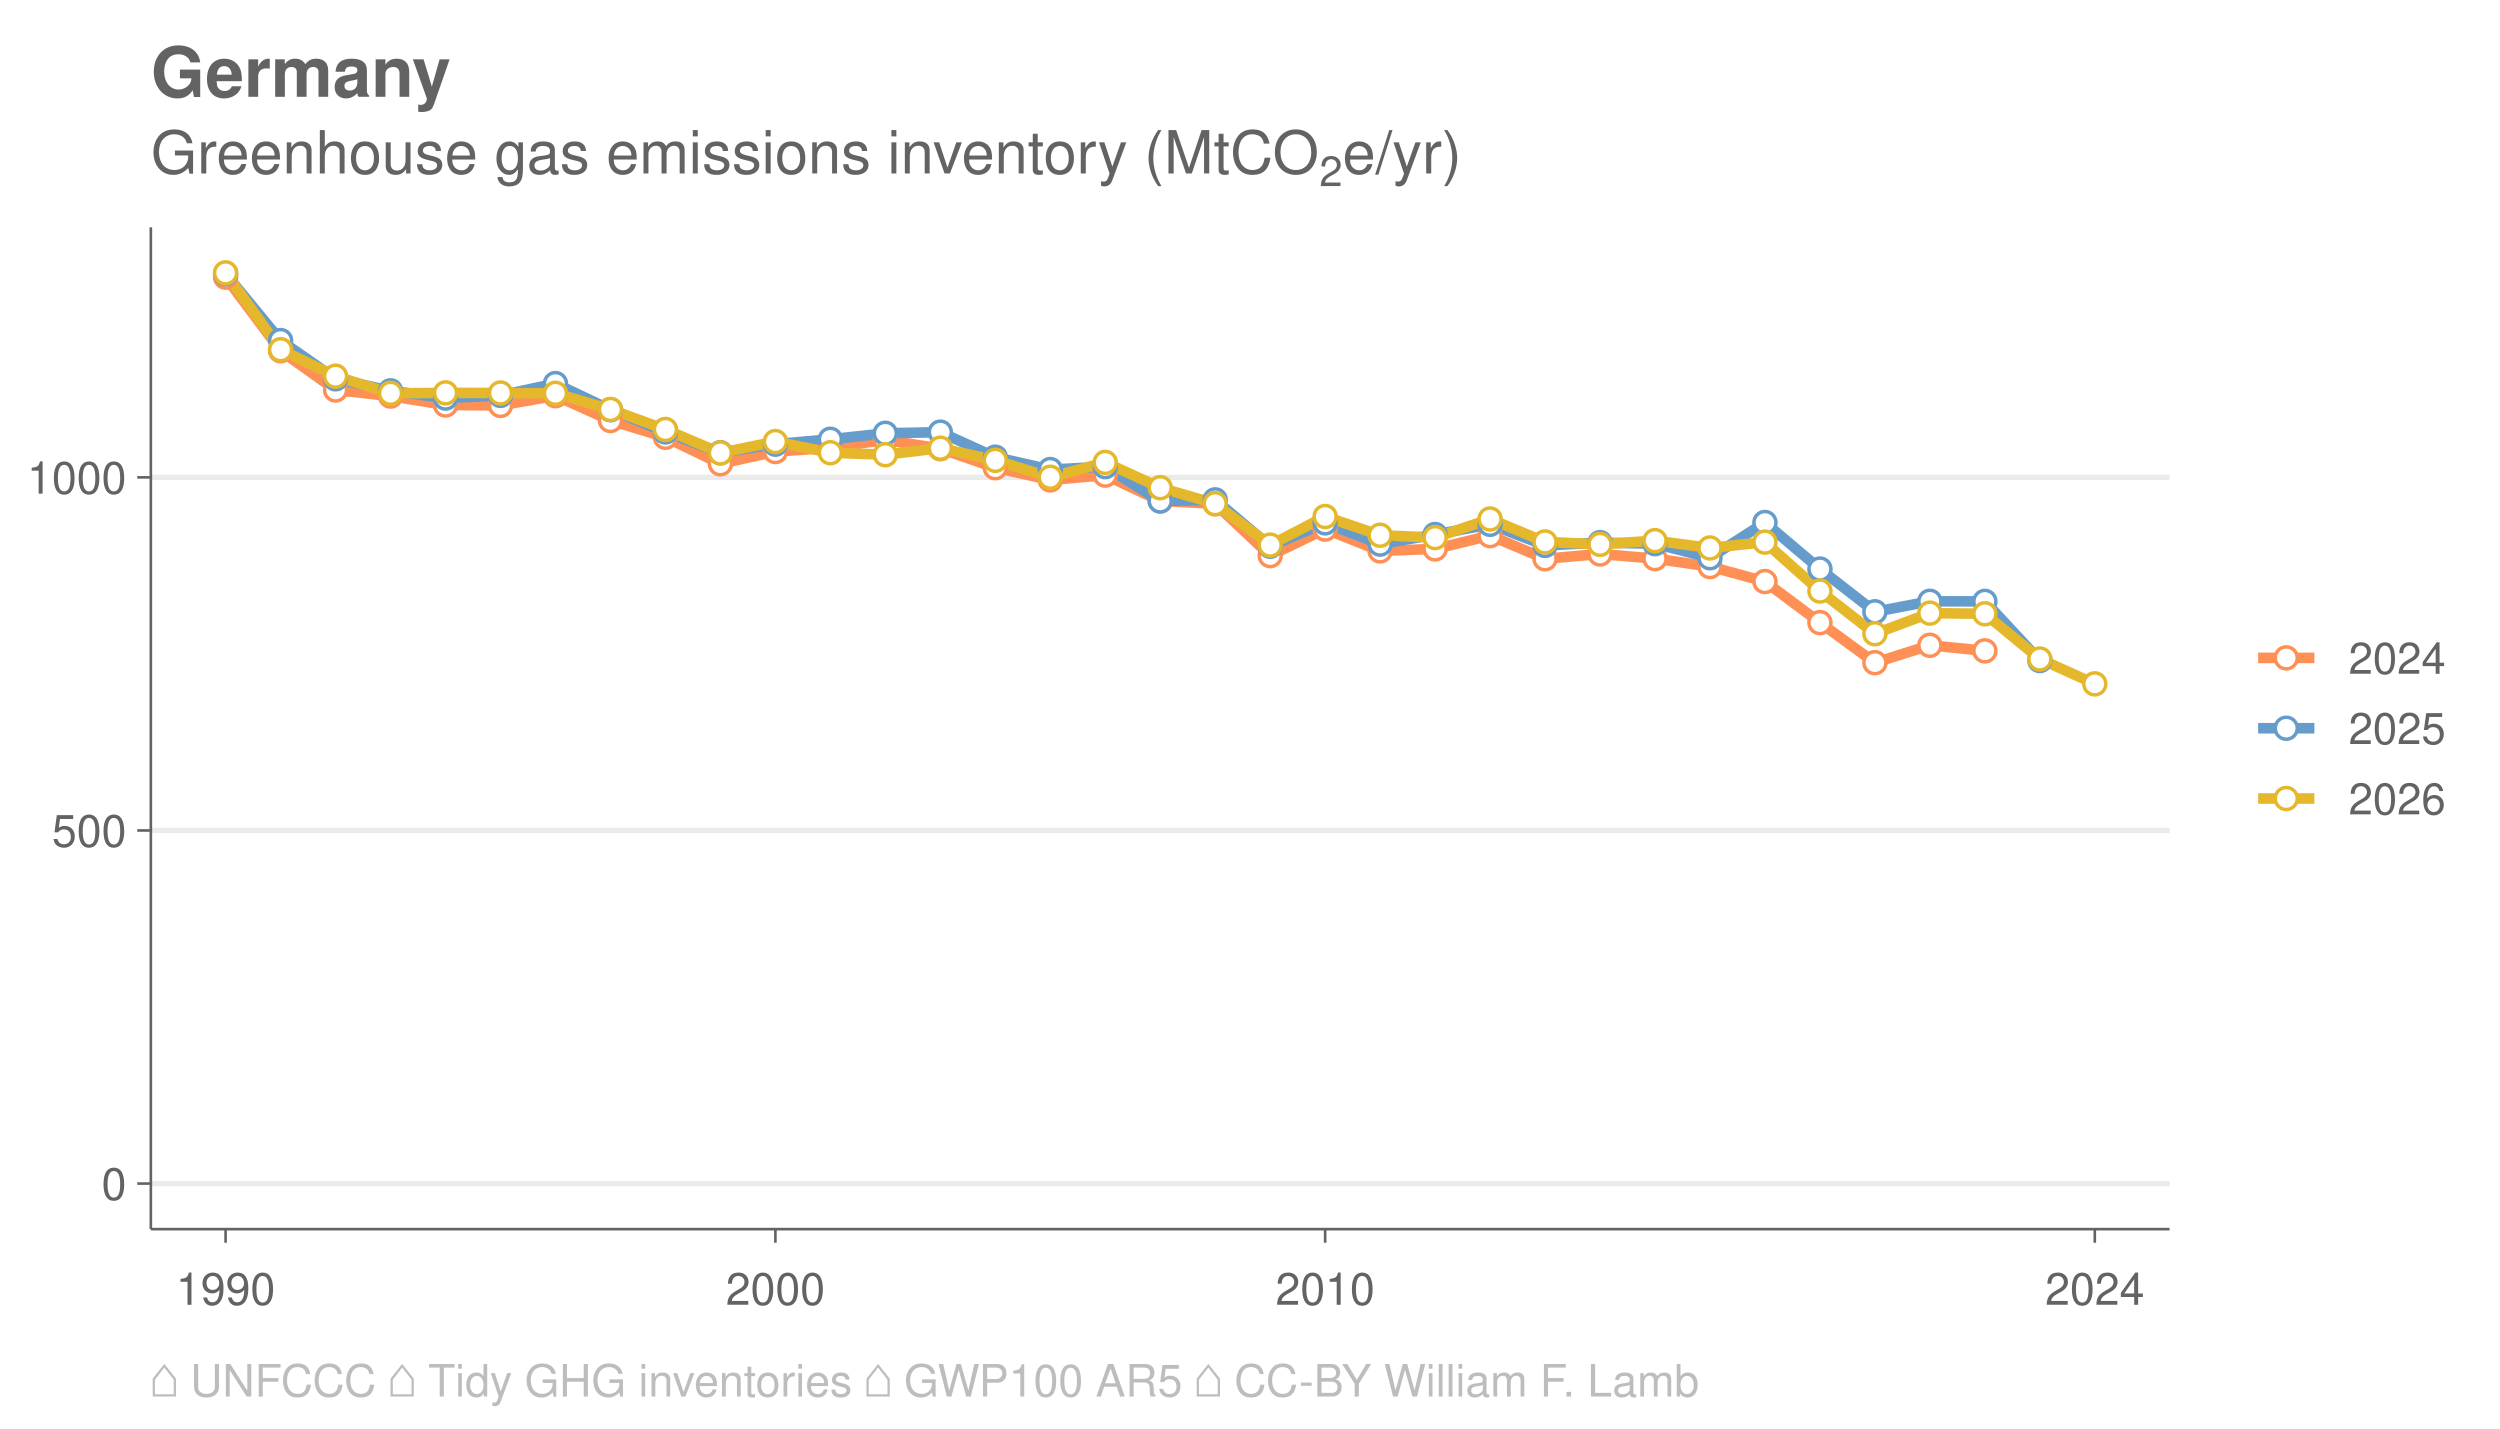
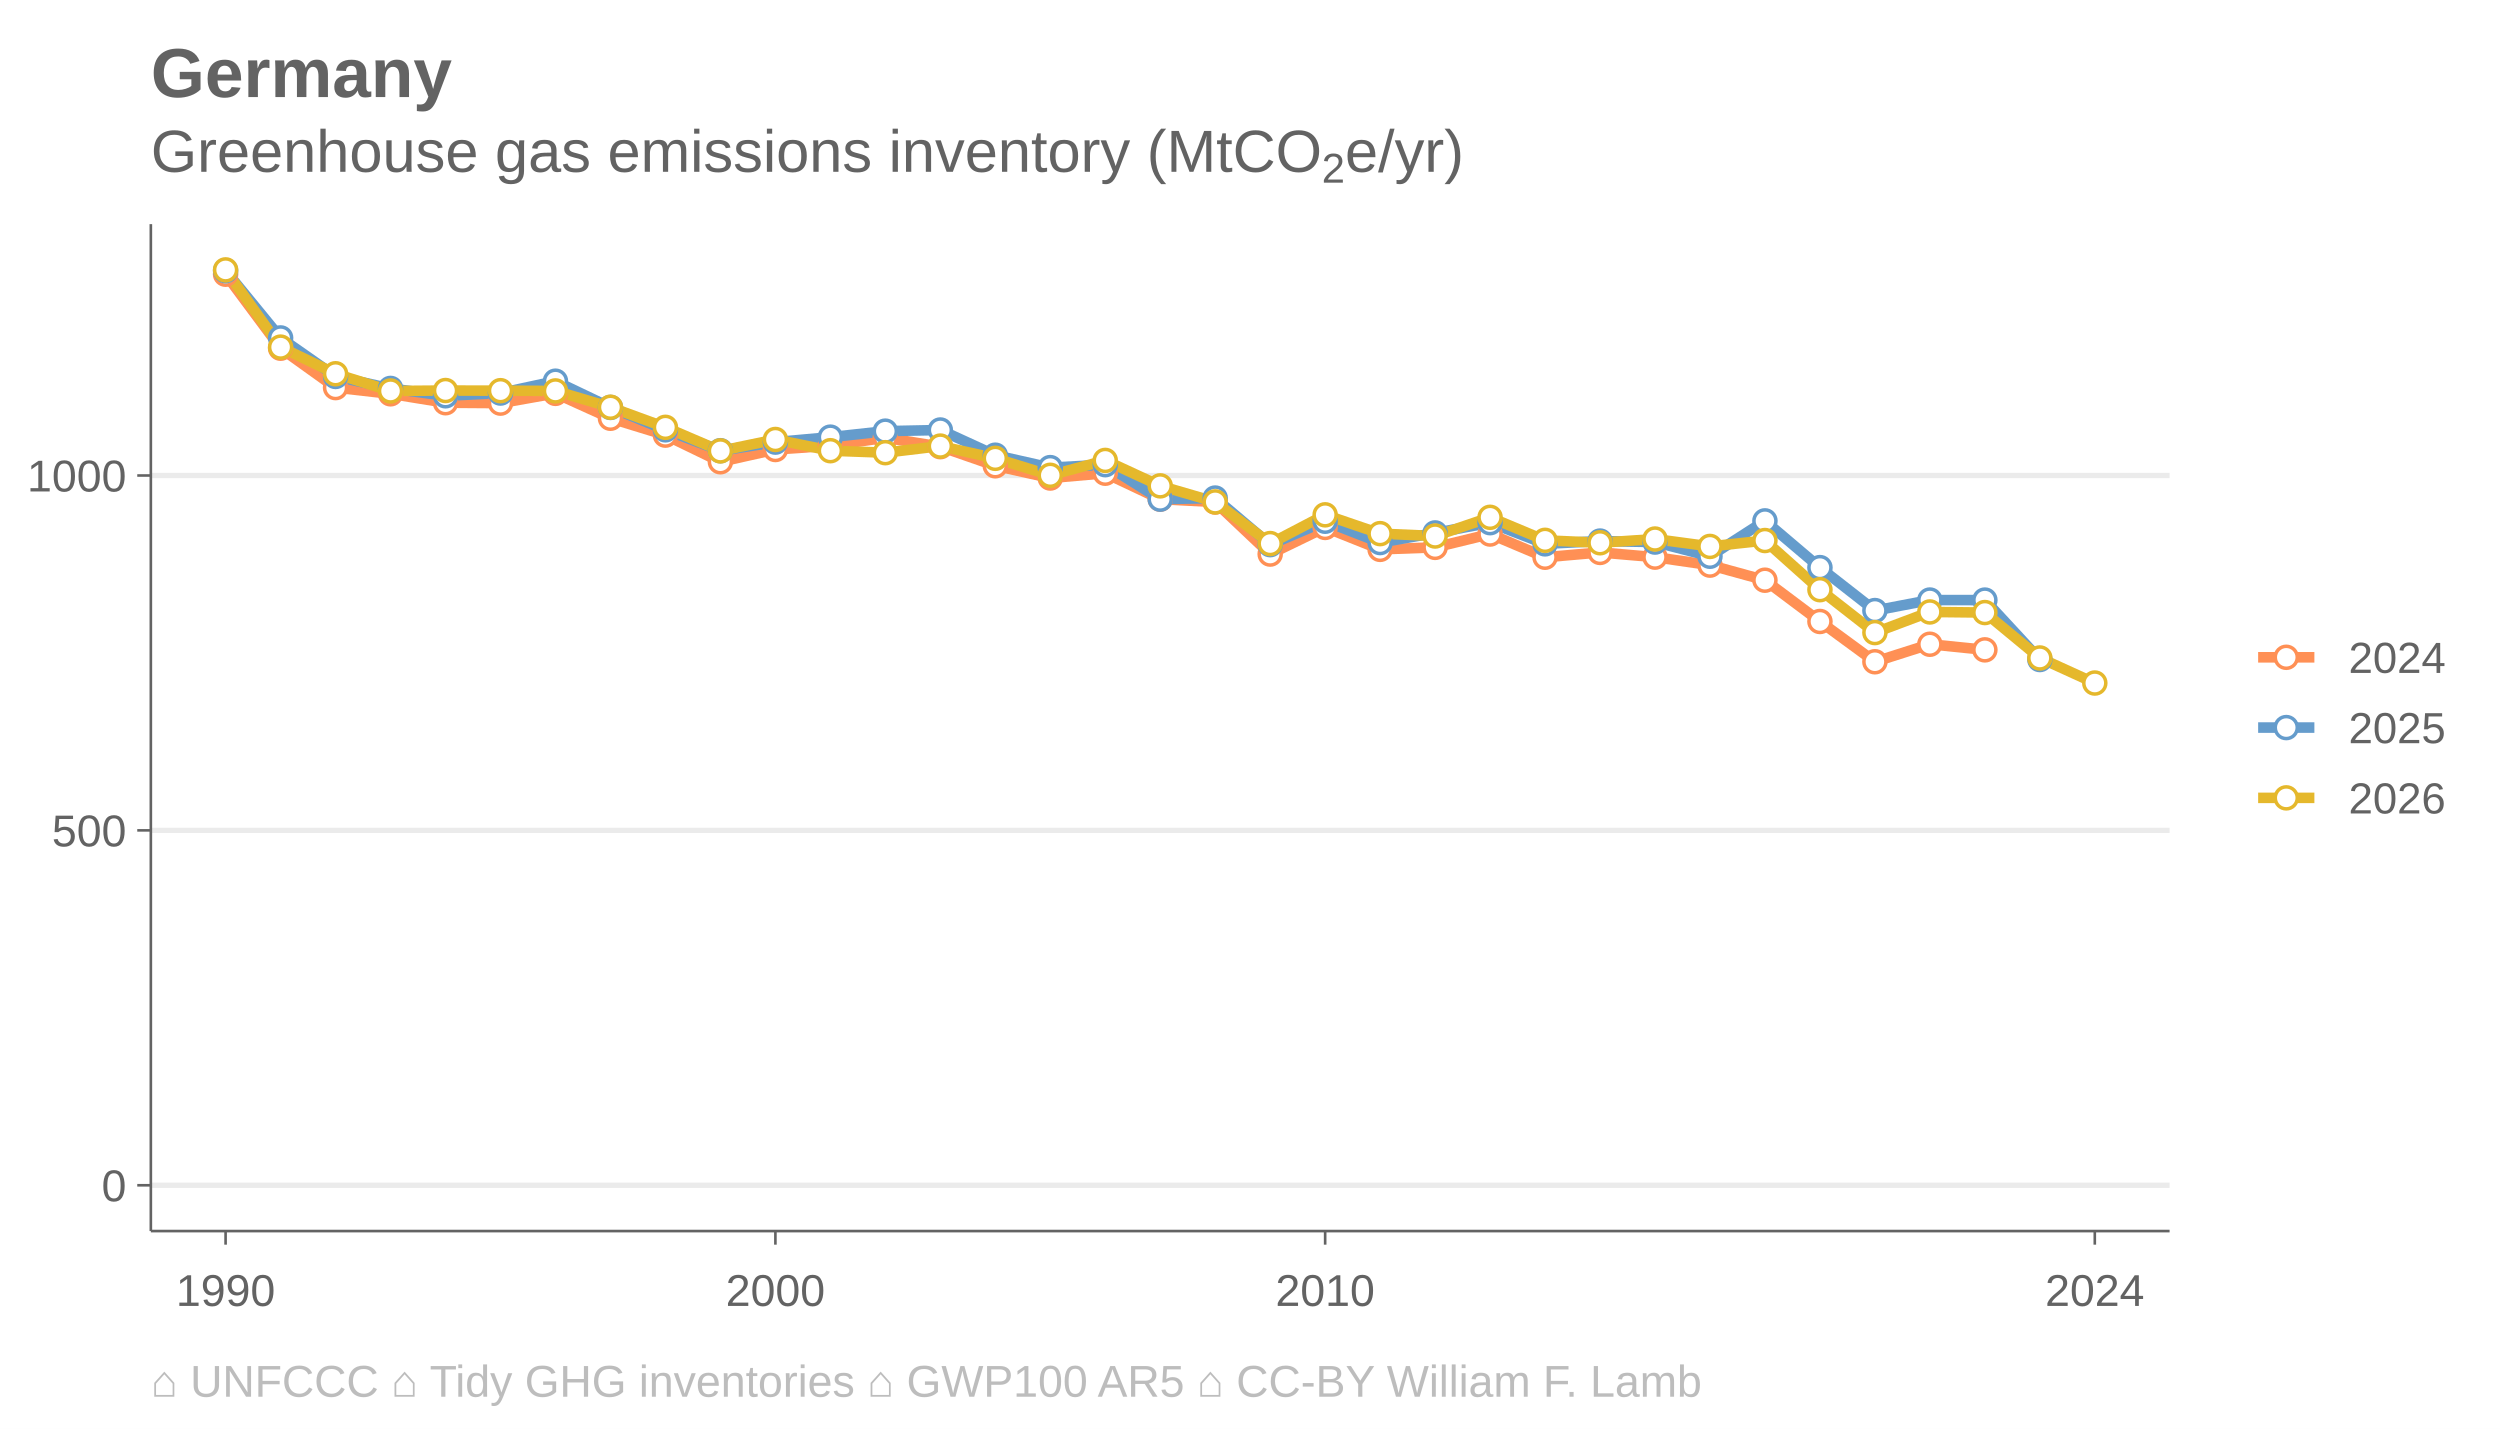
<svg xmlns="http://www.w3.org/2000/svg" width="504.00pt" height="288.00pt" viewBox="0 0 504.00 288.00">
  <g class="svglite">
    <defs>
      <style type="text/css">
    .svglite line, .svglite polyline, .svglite polygon, .svglite path, .svglite rect, .svglite circle {
      fill: none;
      stroke: #000000;
      stroke-linecap: round;
      stroke-linejoin: round;
      stroke-miterlimit: 10.00;
    }
    .svglite text {
      white-space: pre;
    }
    .svglite g.glyphgroup path {
      fill: inherit;
      stroke: none;
    }
  </style>
    </defs>
    <rect width="100%" height="100%" style="stroke: none; fill: #FFFFFF;" />
    <defs>
      <clipPath id="cpMC4wMHw1MDQuMDB8MC4wMHwyODguMDA=">
        <rect x="0.00" y="0.00" width="504.00" height="288.00" />
      </clipPath>
    </defs>
    <g clip-path="url(#cpMC4wMHw1MDQuMDB8MC4wMHwyODguMDA=)">
      <rect x="0.00" y="0.00" width="504.00" height="288.00" style="stroke-width: 1.07; stroke: #FFFFFF; fill: #FFFFFF;" />
    </g>
    <defs>
-       <clipPath id="cpMzAuNDF8NDM3LjM5fDQ1LjgzfDI0Ny43OQ==">
-         <rect x="30.41" y="45.83" width="406.98" height="201.96" />
+       <clipPath id="cpMzAuNDF8NDM3LjM5fDQ1LjE5fDI0OC4xOA==">
+         <rect x="30.41" y="45.19" width="406.98" height="202.99" />
      </clipPath>
    </defs>
-     <g clip-path="url(#cpMzAuNDF8NDM3LjM5fDQ1LjgzfDI0Ny43OQ==)">
-       <polyline points="30.41,238.61 437.39,238.61 " style="stroke-width: 1.07; stroke: #EBEBEB; stroke-linecap: butt;" />
-       <polyline points="30.41,167.42 437.39,167.42 " style="stroke-width: 1.07; stroke: #EBEBEB; stroke-linecap: butt;" />
-       <polyline points="30.41,96.24 437.39,96.24 " style="stroke-width: 1.07; stroke: #EBEBEB; stroke-linecap: butt;" />
-       <polyline points="45.48,55.87 56.57,70.71 67.65,78.62 78.73,79.85 89.82,81.65 100.90,81.73 111.98,79.77 123.07,84.77 134.15,88.15 145.23,93.49 156.32,91.03 167.40,90.27 178.48,88.67 189.57,90.46 200.65,94.29 211.73,96.75 222.82,95.78 233.90,100.99 244.98,101.56 256.07,112.01 267.15,106.66 278.23,111.06 289.32,110.66 300.40,107.98 311.48,112.65 322.57,111.68 333.65,112.62 344.73,114.22 355.81,117.24 366.90,125.52 377.98,133.60 389.06,130.09 400.15,131.21 " style="stroke-width: 2.13; stroke: #FF9055; stroke-linecap: butt;" />
-       <polyline points="45.48,55.18 56.57,68.66 67.65,76.37 78.73,78.79 89.82,80.25 100.90,79.71 111.98,77.33 123.07,82.60 134.15,87.08 145.23,91.27 156.32,89.54 167.40,88.56 178.48,87.35 189.57,87.12 200.65,92.17 211.73,94.66 222.82,94.08 233.90,100.99 244.98,100.77 256.07,110.12 267.15,105.41 278.23,109.69 289.32,107.76 300.40,105.70 311.48,109.95 322.57,109.40 333.65,109.60 344.73,112.44 355.81,105.34 366.90,114.72 377.98,123.34 389.06,121.22 400.15,121.24 411.23,133.16 " style="stroke-width: 2.13; stroke: #659CCC; stroke-linecap: butt;" />
-       <polyline points="45.48,55.01 56.57,70.50 67.65,75.84 78.73,79.29 89.82,79.20 100.90,79.23 111.98,79.29 123.07,82.55 134.15,86.58 145.23,91.31 156.32,89.02 167.40,91.27 178.48,91.67 189.57,90.35 200.65,92.80 211.73,96.21 222.82,93.22 233.90,98.32 244.98,101.54 256.07,109.89 267.15,104.13 278.23,107.90 289.32,108.38 300.40,104.63 311.48,109.25 322.57,109.74 333.65,108.99 344.73,110.47 355.81,109.29 366.90,119.15 377.98,127.76 389.06,123.61 400.15,123.74 411.23,132.85 422.31,137.87 " style="stroke-width: 2.13; stroke: #E5B82C; stroke-linecap: butt;" />
-       <circle cx="45.48" cy="55.87" r="2.22" style="stroke-width: 0.71; stroke: #FF9055; fill: #FFFFFF;" />
-       <circle cx="45.48" cy="55.18" r="2.22" style="stroke-width: 0.71; stroke: #659CCC; fill: #FFFFFF;" />
-       <circle cx="45.48" cy="55.01" r="2.22" style="stroke-width: 0.71; stroke: #E5B82C; fill: #FFFFFF;" />
-       <circle cx="56.57" cy="70.71" r="2.22" style="stroke-width: 0.71; stroke: #FF9055; fill: #FFFFFF;" />
-       <circle cx="56.57" cy="68.66" r="2.22" style="stroke-width: 0.71; stroke: #659CCC; fill: #FFFFFF;" />
-       <circle cx="56.57" cy="70.50" r="2.22" style="stroke-width: 0.71; stroke: #E5B82C; fill: #FFFFFF;" />
-       <circle cx="67.65" cy="78.62" r="2.22" style="stroke-width: 0.71; stroke: #FF9055; fill: #FFFFFF;" />
-       <circle cx="67.65" cy="76.37" r="2.22" style="stroke-width: 0.71; stroke: #659CCC; fill: #FFFFFF;" />
-       <circle cx="67.65" cy="75.84" r="2.22" style="stroke-width: 0.71; stroke: #E5B82C; fill: #FFFFFF;" />
-       <circle cx="78.73" cy="79.85" r="2.22" style="stroke-width: 0.71; stroke: #FF9055; fill: #FFFFFF;" />
-       <circle cx="78.73" cy="78.79" r="2.22" style="stroke-width: 0.71; stroke: #659CCC; fill: #FFFFFF;" />
-       <circle cx="78.73" cy="79.29" r="2.22" style="stroke-width: 0.71; stroke: #E5B82C; fill: #FFFFFF;" />
-       <circle cx="89.82" cy="81.65" r="2.22" style="stroke-width: 0.71; stroke: #FF9055; fill: #FFFFFF;" />
-       <circle cx="89.82" cy="80.25" r="2.22" style="stroke-width: 0.71; stroke: #659CCC; fill: #FFFFFF;" />
-       <circle cx="89.82" cy="79.20" r="2.22" style="stroke-width: 0.71; stroke: #E5B82C; fill: #FFFFFF;" />
-       <circle cx="100.90" cy="81.73" r="2.22" style="stroke-width: 0.71; stroke: #FF9055; fill: #FFFFFF;" />
-       <circle cx="100.90" cy="79.71" r="2.22" style="stroke-width: 0.71; stroke: #659CCC; fill: #FFFFFF;" />
-       <circle cx="100.90" cy="79.23" r="2.22" style="stroke-width: 0.71; stroke: #E5B82C; fill: #FFFFFF;" />
-       <circle cx="111.98" cy="79.77" r="2.22" style="stroke-width: 0.71; stroke: #FF9055; fill: #FFFFFF;" />
-       <circle cx="111.98" cy="77.33" r="2.22" style="stroke-width: 0.71; stroke: #659CCC; fill: #FFFFFF;" />
-       <circle cx="111.98" cy="79.29" r="2.22" style="stroke-width: 0.71; stroke: #E5B82C; fill: #FFFFFF;" />
-       <circle cx="123.07" cy="84.77" r="2.22" style="stroke-width: 0.71; stroke: #FF9055; fill: #FFFFFF;" />
-       <circle cx="123.07" cy="82.60" r="2.22" style="stroke-width: 0.71; stroke: #659CCC; fill: #FFFFFF;" />
-       <circle cx="123.07" cy="82.55" r="2.22" style="stroke-width: 0.71; stroke: #E5B82C; fill: #FFFFFF;" />
-       <circle cx="134.15" cy="88.15" r="2.22" style="stroke-width: 0.71; stroke: #FF9055; fill: #FFFFFF;" />
-       <circle cx="134.15" cy="87.08" r="2.22" style="stroke-width: 0.71; stroke: #659CCC; fill: #FFFFFF;" />
-       <circle cx="134.15" cy="86.58" r="2.22" style="stroke-width: 0.71; stroke: #E5B82C; fill: #FFFFFF;" />
-       <circle cx="145.23" cy="93.49" r="2.22" style="stroke-width: 0.71; stroke: #FF9055; fill: #FFFFFF;" />
-       <circle cx="145.23" cy="91.27" r="2.22" style="stroke-width: 0.71; stroke: #659CCC; fill: #FFFFFF;" />
-       <circle cx="145.23" cy="91.31" r="2.22" style="stroke-width: 0.71; stroke: #E5B82C; fill: #FFFFFF;" />
-       <circle cx="156.32" cy="91.03" r="2.22" style="stroke-width: 0.71; stroke: #FF9055; fill: #FFFFFF;" />
-       <circle cx="156.32" cy="89.54" r="2.22" style="stroke-width: 0.71; stroke: #659CCC; fill: #FFFFFF;" />
-       <circle cx="156.32" cy="89.02" r="2.22" style="stroke-width: 0.71; stroke: #E5B82C; fill: #FFFFFF;" />
-       <circle cx="167.40" cy="90.27" r="2.22" style="stroke-width: 0.71; stroke: #FF9055; fill: #FFFFFF;" />
-       <circle cx="167.40" cy="88.56" r="2.22" style="stroke-width: 0.71; stroke: #659CCC; fill: #FFFFFF;" />
-       <circle cx="167.40" cy="91.27" r="2.22" style="stroke-width: 0.71; stroke: #E5B82C; fill: #FFFFFF;" />
-       <circle cx="178.48" cy="88.67" r="2.22" style="stroke-width: 0.71; stroke: #FF9055; fill: #FFFFFF;" />
-       <circle cx="178.48" cy="87.35" r="2.22" style="stroke-width: 0.71; stroke: #659CCC; fill: #FFFFFF;" />
-       <circle cx="178.48" cy="91.67" r="2.22" style="stroke-width: 0.71; stroke: #E5B82C; fill: #FFFFFF;" />
-       <circle cx="189.57" cy="90.46" r="2.22" style="stroke-width: 0.71; stroke: #FF9055; fill: #FFFFFF;" />
-       <circle cx="189.57" cy="87.12" r="2.22" style="stroke-width: 0.71; stroke: #659CCC; fill: #FFFFFF;" />
-       <circle cx="189.57" cy="90.35" r="2.22" style="stroke-width: 0.71; stroke: #E5B82C; fill: #FFFFFF;" />
-       <circle cx="200.65" cy="94.29" r="2.22" style="stroke-width: 0.71; stroke: #FF9055; fill: #FFFFFF;" />
-       <circle cx="200.65" cy="92.17" r="2.22" style="stroke-width: 0.71; stroke: #659CCC; fill: #FFFFFF;" />
-       <circle cx="200.65" cy="92.80" r="2.22" style="stroke-width: 0.71; stroke: #E5B82C; fill: #FFFFFF;" />
-       <circle cx="211.73" cy="96.75" r="2.22" style="stroke-width: 0.71; stroke: #FF9055; fill: #FFFFFF;" />
-       <circle cx="211.73" cy="94.66" r="2.22" style="stroke-width: 0.71; stroke: #659CCC; fill: #FFFFFF;" />
-       <circle cx="211.73" cy="96.21" r="2.22" style="stroke-width: 0.71; stroke: #E5B82C; fill: #FFFFFF;" />
-       <circle cx="222.82" cy="95.78" r="2.22" style="stroke-width: 0.71; stroke: #FF9055; fill: #FFFFFF;" />
-       <circle cx="222.82" cy="94.08" r="2.22" style="stroke-width: 0.71; stroke: #659CCC; fill: #FFFFFF;" />
-       <circle cx="222.82" cy="93.22" r="2.22" style="stroke-width: 0.71; stroke: #E5B82C; fill: #FFFFFF;" />
-       <circle cx="233.90" cy="100.99" r="2.22" style="stroke-width: 0.71; stroke: #FF9055; fill: #FFFFFF;" />
-       <circle cx="233.90" cy="100.99" r="2.22" style="stroke-width: 0.71; stroke: #659CCC; fill: #FFFFFF;" />
-       <circle cx="233.90" cy="98.32" r="2.22" style="stroke-width: 0.71; stroke: #E5B82C; fill: #FFFFFF;" />
-       <circle cx="244.98" cy="101.56" r="2.22" style="stroke-width: 0.71; stroke: #FF9055; fill: #FFFFFF;" />
-       <circle cx="244.98" cy="100.77" r="2.22" style="stroke-width: 0.71; stroke: #659CCC; fill: #FFFFFF;" />
-       <circle cx="244.98" cy="101.54" r="2.22" style="stroke-width: 0.71; stroke: #E5B82C; fill: #FFFFFF;" />
-       <circle cx="256.07" cy="112.01" r="2.22" style="stroke-width: 0.71; stroke: #FF9055; fill: #FFFFFF;" />
-       <circle cx="256.07" cy="110.12" r="2.22" style="stroke-width: 0.71; stroke: #659CCC; fill: #FFFFFF;" />
-       <circle cx="256.07" cy="109.89" r="2.22" style="stroke-width: 0.71; stroke: #E5B82C; fill: #FFFFFF;" />
-       <circle cx="267.15" cy="106.66" r="2.22" style="stroke-width: 0.71; stroke: #FF9055; fill: #FFFFFF;" />
-       <circle cx="267.15" cy="105.41" r="2.22" style="stroke-width: 0.71; stroke: #659CCC; fill: #FFFFFF;" />
-       <circle cx="267.15" cy="104.13" r="2.22" style="stroke-width: 0.71; stroke: #E5B82C; fill: #FFFFFF;" />
-       <circle cx="278.23" cy="111.06" r="2.22" style="stroke-width: 0.71; stroke: #FF9055; fill: #FFFFFF;" />
-       <circle cx="278.23" cy="109.69" r="2.22" style="stroke-width: 0.71; stroke: #659CCC; fill: #FFFFFF;" />
-       <circle cx="278.23" cy="107.90" r="2.22" style="stroke-width: 0.71; stroke: #E5B82C; fill: #FFFFFF;" />
-       <circle cx="289.32" cy="110.66" r="2.22" style="stroke-width: 0.71; stroke: #FF9055; fill: #FFFFFF;" />
-       <circle cx="289.32" cy="107.76" r="2.22" style="stroke-width: 0.71; stroke: #659CCC; fill: #FFFFFF;" />
-       <circle cx="289.32" cy="108.38" r="2.22" style="stroke-width: 0.71; stroke: #E5B82C; fill: #FFFFFF;" />
-       <circle cx="300.40" cy="107.98" r="2.22" style="stroke-width: 0.71; stroke: #FF9055; fill: #FFFFFF;" />
-       <circle cx="300.40" cy="105.70" r="2.22" style="stroke-width: 0.71; stroke: #659CCC; fill: #FFFFFF;" />
-       <circle cx="300.40" cy="104.63" r="2.22" style="stroke-width: 0.71; stroke: #E5B82C; fill: #FFFFFF;" />
-       <circle cx="311.48" cy="112.65" r="2.22" style="stroke-width: 0.71; stroke: #FF9055; fill: #FFFFFF;" />
-       <circle cx="311.48" cy="109.95" r="2.22" style="stroke-width: 0.71; stroke: #659CCC; fill: #FFFFFF;" />
-       <circle cx="311.48" cy="109.25" r="2.22" style="stroke-width: 0.71; stroke: #E5B82C; fill: #FFFFFF;" />
-       <circle cx="322.57" cy="111.68" r="2.22" style="stroke-width: 0.71; stroke: #FF9055; fill: #FFFFFF;" />
-       <circle cx="322.57" cy="109.40" r="2.22" style="stroke-width: 0.71; stroke: #659CCC; fill: #FFFFFF;" />
-       <circle cx="322.57" cy="109.74" r="2.22" style="stroke-width: 0.71; stroke: #E5B82C; fill: #FFFFFF;" />
-       <circle cx="333.65" cy="112.62" r="2.22" style="stroke-width: 0.71; stroke: #FF9055; fill: #FFFFFF;" />
-       <circle cx="333.65" cy="109.60" r="2.22" style="stroke-width: 0.71; stroke: #659CCC; fill: #FFFFFF;" />
-       <circle cx="333.65" cy="108.99" r="2.22" style="stroke-width: 0.71; stroke: #E5B82C; fill: #FFFFFF;" />
-       <circle cx="344.73" cy="114.22" r="2.22" style="stroke-width: 0.71; stroke: #FF9055; fill: #FFFFFF;" />
-       <circle cx="344.73" cy="112.44" r="2.22" style="stroke-width: 0.71; stroke: #659CCC; fill: #FFFFFF;" />
-       <circle cx="344.73" cy="110.47" r="2.22" style="stroke-width: 0.71; stroke: #E5B82C; fill: #FFFFFF;" />
-       <circle cx="355.81" cy="117.24" r="2.22" style="stroke-width: 0.71; stroke: #FF9055; fill: #FFFFFF;" />
-       <circle cx="355.81" cy="105.34" r="2.22" style="stroke-width: 0.71; stroke: #659CCC; fill: #FFFFFF;" />
-       <circle cx="355.81" cy="109.29" r="2.22" style="stroke-width: 0.71; stroke: #E5B82C; fill: #FFFFFF;" />
-       <circle cx="366.90" cy="125.52" r="2.22" style="stroke-width: 0.71; stroke: #FF9055; fill: #FFFFFF;" />
-       <circle cx="366.90" cy="114.72" r="2.22" style="stroke-width: 0.71; stroke: #659CCC; fill: #FFFFFF;" />
-       <circle cx="366.90" cy="119.15" r="2.22" style="stroke-width: 0.71; stroke: #E5B82C; fill: #FFFFFF;" />
-       <circle cx="377.98" cy="133.60" r="2.22" style="stroke-width: 0.71; stroke: #FF9055; fill: #FFFFFF;" />
-       <circle cx="377.98" cy="123.34" r="2.22" style="stroke-width: 0.71; stroke: #659CCC; fill: #FFFFFF;" />
-       <circle cx="377.98" cy="127.76" r="2.22" style="stroke-width: 0.71; stroke: #E5B82C; fill: #FFFFFF;" />
-       <circle cx="389.06" cy="130.09" r="2.22" style="stroke-width: 0.71; stroke: #FF9055; fill: #FFFFFF;" />
-       <circle cx="389.06" cy="121.22" r="2.22" style="stroke-width: 0.71; stroke: #659CCC; fill: #FFFFFF;" />
-       <circle cx="389.06" cy="123.61" r="2.22" style="stroke-width: 0.71; stroke: #E5B82C; fill: #FFFFFF;" />
-       <circle cx="400.15" cy="131.21" r="2.22" style="stroke-width: 0.71; stroke: #FF9055; fill: #FFFFFF;" />
-       <circle cx="400.15" cy="121.24" r="2.22" style="stroke-width: 0.71; stroke: #659CCC; fill: #FFFFFF;" />
-       <circle cx="400.15" cy="123.74" r="2.22" style="stroke-width: 0.71; stroke: #E5B82C; fill: #FFFFFF;" />
-       <circle cx="411.23" cy="133.16" r="2.22" style="stroke-width: 0.71; stroke: #659CCC; fill: #FFFFFF;" />
-       <circle cx="411.23" cy="132.85" r="2.22" style="stroke-width: 0.71; stroke: #E5B82C; fill: #FFFFFF;" />
-       <circle cx="422.31" cy="137.87" r="2.22" style="stroke-width: 0.71; stroke: #E5B82C; fill: #FFFFFF;" />
+     <g clip-path="url(#cpMzAuNDF8NDM3LjM5fDQ1LjE5fDI0OC4xOA==)">
+       <polyline points="30.41,238.95 437.39,238.95 " style="stroke-width: 1.07; stroke: #EBEBEB; stroke-linecap: butt;" />
+       <polyline points="30.41,167.40 437.39,167.40 " style="stroke-width: 1.07; stroke: #EBEBEB; stroke-linecap: butt;" />
+       <polyline points="30.41,95.86 437.39,95.86 " style="stroke-width: 1.07; stroke: #EBEBEB; stroke-linecap: butt;" />
+       <polyline points="45.48,55.28 56.57,70.20 67.65,78.14 78.73,79.39 89.82,81.19 100.90,81.27 111.98,79.30 123.07,84.32 134.15,87.72 145.23,93.09 156.32,90.62 167.40,89.85 178.48,88.25 189.57,90.05 200.65,93.90 211.73,96.37 222.82,95.40 233.90,100.63 244.98,101.21 256.07,111.70 267.15,106.33 278.23,110.75 289.32,110.35 300.40,107.66 311.48,112.34 322.57,111.37 333.65,112.32 344.73,113.93 355.81,116.97 366.90,125.29 377.98,133.41 389.06,129.88 400.15,131.01 " style="stroke-width: 2.13; stroke: #FF9055; stroke-linecap: butt;" />
+       <polyline points="45.48,54.58 56.57,68.13 67.65,75.89 78.73,78.31 89.82,79.79 100.90,79.24 111.98,76.85 123.07,82.14 134.15,86.65 145.23,90.86 156.32,89.13 167.40,88.13 178.48,86.92 189.57,86.69 200.65,91.77 211.73,94.27 222.82,93.68 233.90,100.63 244.98,100.41 256.07,109.80 267.15,105.08 278.23,109.38 289.32,107.44 300.40,105.37 311.48,109.64 322.57,109.08 333.65,109.28 344.73,112.14 355.81,105.01 366.90,114.43 377.98,123.09 389.06,120.97 400.15,120.98 411.23,132.96 " style="stroke-width: 2.13; stroke: #659CCC; stroke-linecap: butt;" />
+       <polyline points="45.48,54.41 56.57,69.98 67.65,75.35 78.73,78.82 89.82,78.73 100.90,78.76 111.98,78.81 123.07,82.10 134.15,86.15 145.23,90.90 156.32,88.60 167.40,90.86 178.48,91.26 189.57,89.93 200.65,92.40 211.73,95.82 222.82,92.82 233.90,97.95 244.98,101.18 256.07,109.58 267.15,103.79 278.23,107.58 289.32,108.06 300.40,104.29 311.48,108.93 322.57,109.42 333.65,108.67 344.73,110.16 355.81,108.97 366.90,118.88 377.98,127.53 389.06,123.37 400.15,123.49 411.23,132.65 422.31,137.70 " style="stroke-width: 2.13; stroke: #E5B82C; stroke-linecap: butt;" />
+       <circle cx="45.48" cy="55.28" r="2.22" style="stroke-width: 0.71; stroke: #FF9055; fill: #FFFFFF;" />
+       <circle cx="45.48" cy="54.58" r="2.22" style="stroke-width: 0.71; stroke: #659CCC; fill: #FFFFFF;" />
+       <circle cx="45.48" cy="54.41" r="2.22" style="stroke-width: 0.71; stroke: #E5B82C; fill: #FFFFFF;" />
+       <circle cx="56.57" cy="70.20" r="2.22" style="stroke-width: 0.71; stroke: #FF9055; fill: #FFFFFF;" />
+       <circle cx="56.57" cy="68.13" r="2.22" style="stroke-width: 0.71; stroke: #659CCC; fill: #FFFFFF;" />
+       <circle cx="56.57" cy="69.98" r="2.22" style="stroke-width: 0.71; stroke: #E5B82C; fill: #FFFFFF;" />
+       <circle cx="67.65" cy="78.14" r="2.22" style="stroke-width: 0.71; stroke: #FF9055; fill: #FFFFFF;" />
+       <circle cx="67.65" cy="75.89" r="2.22" style="stroke-width: 0.71; stroke: #659CCC; fill: #FFFFFF;" />
+       <circle cx="67.65" cy="75.35" r="2.22" style="stroke-width: 0.71; stroke: #E5B82C; fill: #FFFFFF;" />
+       <circle cx="78.73" cy="79.39" r="2.22" style="stroke-width: 0.71; stroke: #FF9055; fill: #FFFFFF;" />
+       <circle cx="78.73" cy="78.31" r="2.22" style="stroke-width: 0.71; stroke: #659CCC; fill: #FFFFFF;" />
+       <circle cx="78.73" cy="78.82" r="2.22" style="stroke-width: 0.71; stroke: #E5B82C; fill: #FFFFFF;" />
+       <circle cx="89.82" cy="81.19" r="2.22" style="stroke-width: 0.71; stroke: #FF9055; fill: #FFFFFF;" />
+       <circle cx="89.82" cy="79.79" r="2.22" style="stroke-width: 0.71; stroke: #659CCC; fill: #FFFFFF;" />
+       <circle cx="89.82" cy="78.73" r="2.22" style="stroke-width: 0.71; stroke: #E5B82C; fill: #FFFFFF;" />
+       <circle cx="100.90" cy="81.27" r="2.22" style="stroke-width: 0.71; stroke: #FF9055; fill: #FFFFFF;" />
+       <circle cx="100.90" cy="79.24" r="2.22" style="stroke-width: 0.71; stroke: #659CCC; fill: #FFFFFF;" />
+       <circle cx="100.90" cy="78.76" r="2.22" style="stroke-width: 0.71; stroke: #E5B82C; fill: #FFFFFF;" />
+       <circle cx="111.98" cy="79.30" r="2.22" style="stroke-width: 0.71; stroke: #FF9055; fill: #FFFFFF;" />
+       <circle cx="111.98" cy="76.85" r="2.22" style="stroke-width: 0.71; stroke: #659CCC; fill: #FFFFFF;" />
+       <circle cx="111.98" cy="78.81" r="2.22" style="stroke-width: 0.71; stroke: #E5B82C; fill: #FFFFFF;" />
+       <circle cx="123.07" cy="84.32" r="2.22" style="stroke-width: 0.71; stroke: #FF9055; fill: #FFFFFF;" />
+       <circle cx="123.07" cy="82.14" r="2.22" style="stroke-width: 0.71; stroke: #659CCC; fill: #FFFFFF;" />
+       <circle cx="123.07" cy="82.10" r="2.22" style="stroke-width: 0.71; stroke: #E5B82C; fill: #FFFFFF;" />
+       <circle cx="134.15" cy="87.72" r="2.22" style="stroke-width: 0.71; stroke: #FF9055; fill: #FFFFFF;" />
+       <circle cx="134.15" cy="86.65" r="2.22" style="stroke-width: 0.71; stroke: #659CCC; fill: #FFFFFF;" />
+       <circle cx="134.15" cy="86.15" r="2.22" style="stroke-width: 0.71; stroke: #E5B82C; fill: #FFFFFF;" />
+       <circle cx="145.23" cy="93.09" r="2.22" style="stroke-width: 0.71; stroke: #FF9055; fill: #FFFFFF;" />
+       <circle cx="145.23" cy="90.86" r="2.22" style="stroke-width: 0.71; stroke: #659CCC; fill: #FFFFFF;" />
+       <circle cx="145.23" cy="90.90" r="2.22" style="stroke-width: 0.71; stroke: #E5B82C; fill: #FFFFFF;" />
+       <circle cx="156.32" cy="90.62" r="2.22" style="stroke-width: 0.71; stroke: #FF9055; fill: #FFFFFF;" />
+       <circle cx="156.32" cy="89.13" r="2.22" style="stroke-width: 0.71; stroke: #659CCC; fill: #FFFFFF;" />
+       <circle cx="156.32" cy="88.60" r="2.22" style="stroke-width: 0.71; stroke: #E5B82C; fill: #FFFFFF;" />
+       <circle cx="167.40" cy="89.85" r="2.22" style="stroke-width: 0.71; stroke: #FF9055; fill: #FFFFFF;" />
+       <circle cx="167.40" cy="88.13" r="2.22" style="stroke-width: 0.71; stroke: #659CCC; fill: #FFFFFF;" />
+       <circle cx="167.40" cy="90.86" r="2.22" style="stroke-width: 0.71; stroke: #E5B82C; fill: #FFFFFF;" />
+       <circle cx="178.48" cy="88.25" r="2.22" style="stroke-width: 0.71; stroke: #FF9055; fill: #FFFFFF;" />
+       <circle cx="178.48" cy="86.92" r="2.22" style="stroke-width: 0.71; stroke: #659CCC; fill: #FFFFFF;" />
+       <circle cx="178.48" cy="91.26" r="2.22" style="stroke-width: 0.71; stroke: #E5B82C; fill: #FFFFFF;" />
+       <circle cx="189.57" cy="90.05" r="2.22" style="stroke-width: 0.71; stroke: #FF9055; fill: #FFFFFF;" />
+       <circle cx="189.57" cy="86.69" r="2.22" style="stroke-width: 0.71; stroke: #659CCC; fill: #FFFFFF;" />
+       <circle cx="189.57" cy="89.93" r="2.22" style="stroke-width: 0.71; stroke: #E5B82C; fill: #FFFFFF;" />
+       <circle cx="200.65" cy="93.90" r="2.22" style="stroke-width: 0.71; stroke: #FF9055; fill: #FFFFFF;" />
+       <circle cx="200.65" cy="91.77" r="2.22" style="stroke-width: 0.71; stroke: #659CCC; fill: #FFFFFF;" />
+       <circle cx="200.65" cy="92.40" r="2.22" style="stroke-width: 0.71; stroke: #E5B82C; fill: #FFFFFF;" />
+       <circle cx="211.73" cy="96.37" r="2.22" style="stroke-width: 0.71; stroke: #FF9055; fill: #FFFFFF;" />
+       <circle cx="211.73" cy="94.27" r="2.22" style="stroke-width: 0.71; stroke: #659CCC; fill: #FFFFFF;" />
+       <circle cx="211.73" cy="95.82" r="2.22" style="stroke-width: 0.71; stroke: #E5B82C; fill: #FFFFFF;" />
+       <circle cx="222.82" cy="95.40" r="2.22" style="stroke-width: 0.71; stroke: #FF9055; fill: #FFFFFF;" />
+       <circle cx="222.82" cy="93.68" r="2.22" style="stroke-width: 0.71; stroke: #659CCC; fill: #FFFFFF;" />
+       <circle cx="222.82" cy="92.82" r="2.22" style="stroke-width: 0.71; stroke: #E5B82C; fill: #FFFFFF;" />
+       <circle cx="233.90" cy="100.63" r="2.22" style="stroke-width: 0.71; stroke: #FF9055; fill: #FFFFFF;" />
+       <circle cx="233.90" cy="100.63" r="2.22" style="stroke-width: 0.71; stroke: #659CCC; fill: #FFFFFF;" />
+       <circle cx="233.90" cy="97.95" r="2.22" style="stroke-width: 0.71; stroke: #E5B82C; fill: #FFFFFF;" />
+       <circle cx="244.98" cy="101.21" r="2.22" style="stroke-width: 0.71; stroke: #FF9055; fill: #FFFFFF;" />
+       <circle cx="244.98" cy="100.41" r="2.22" style="stroke-width: 0.71; stroke: #659CCC; fill: #FFFFFF;" />
+       <circle cx="244.98" cy="101.18" r="2.22" style="stroke-width: 0.71; stroke: #E5B82C; fill: #FFFFFF;" />
+       <circle cx="256.07" cy="111.70" r="2.22" style="stroke-width: 0.71; stroke: #FF9055; fill: #FFFFFF;" />
+       <circle cx="256.07" cy="109.80" r="2.22" style="stroke-width: 0.71; stroke: #659CCC; fill: #FFFFFF;" />
+       <circle cx="256.07" cy="109.58" r="2.22" style="stroke-width: 0.71; stroke: #E5B82C; fill: #FFFFFF;" />
+       <circle cx="267.15" cy="106.33" r="2.22" style="stroke-width: 0.71; stroke: #FF9055; fill: #FFFFFF;" />
+       <circle cx="267.15" cy="105.08" r="2.22" style="stroke-width: 0.71; stroke: #659CCC; fill: #FFFFFF;" />
+       <circle cx="267.15" cy="103.79" r="2.22" style="stroke-width: 0.71; stroke: #E5B82C; fill: #FFFFFF;" />
+       <circle cx="278.23" cy="110.75" r="2.22" style="stroke-width: 0.71; stroke: #FF9055; fill: #FFFFFF;" />
+       <circle cx="278.23" cy="109.38" r="2.22" style="stroke-width: 0.71; stroke: #659CCC; fill: #FFFFFF;" />
+       <circle cx="278.23" cy="107.58" r="2.22" style="stroke-width: 0.71; stroke: #E5B82C; fill: #FFFFFF;" />
+       <circle cx="289.32" cy="110.35" r="2.22" style="stroke-width: 0.71; stroke: #FF9055; fill: #FFFFFF;" />
+       <circle cx="289.32" cy="107.44" r="2.22" style="stroke-width: 0.71; stroke: #659CCC; fill: #FFFFFF;" />
+       <circle cx="289.32" cy="108.06" r="2.22" style="stroke-width: 0.71; stroke: #E5B82C; fill: #FFFFFF;" />
+       <circle cx="300.40" cy="107.66" r="2.22" style="stroke-width: 0.71; stroke: #FF9055; fill: #FFFFFF;" />
+       <circle cx="300.40" cy="105.37" r="2.22" style="stroke-width: 0.71; stroke: #659CCC; fill: #FFFFFF;" />
+       <circle cx="300.40" cy="104.29" r="2.22" style="stroke-width: 0.71; stroke: #E5B82C; fill: #FFFFFF;" />
+       <circle cx="311.48" cy="112.34" r="2.22" style="stroke-width: 0.71; stroke: #FF9055; fill: #FFFFFF;" />
+       <circle cx="311.48" cy="109.64" r="2.22" style="stroke-width: 0.71; stroke: #659CCC; fill: #FFFFFF;" />
+       <circle cx="311.48" cy="108.93" r="2.22" style="stroke-width: 0.71; stroke: #E5B82C; fill: #FFFFFF;" />
+       <circle cx="322.57" cy="111.37" r="2.22" style="stroke-width: 0.71; stroke: #FF9055; fill: #FFFFFF;" />
+       <circle cx="322.57" cy="109.08" r="2.22" style="stroke-width: 0.71; stroke: #659CCC; fill: #FFFFFF;" />
+       <circle cx="322.57" cy="109.42" r="2.22" style="stroke-width: 0.71; stroke: #E5B82C; fill: #FFFFFF;" />
+       <circle cx="333.65" cy="112.32" r="2.22" style="stroke-width: 0.71; stroke: #FF9055; fill: #FFFFFF;" />
+       <circle cx="333.65" cy="109.28" r="2.22" style="stroke-width: 0.71; stroke: #659CCC; fill: #FFFFFF;" />
+       <circle cx="333.65" cy="108.67" r="2.22" style="stroke-width: 0.71; stroke: #E5B82C; fill: #FFFFFF;" />
+       <circle cx="344.73" cy="113.93" r="2.22" style="stroke-width: 0.71; stroke: #FF9055; fill: #FFFFFF;" />
+       <circle cx="344.73" cy="112.14" r="2.22" style="stroke-width: 0.71; stroke: #659CCC; fill: #FFFFFF;" />
+       <circle cx="344.73" cy="110.16" r="2.22" style="stroke-width: 0.71; stroke: #E5B82C; fill: #FFFFFF;" />
+       <circle cx="355.81" cy="116.97" r="2.22" style="stroke-width: 0.71; stroke: #FF9055; fill: #FFFFFF;" />
+       <circle cx="355.81" cy="105.01" r="2.22" style="stroke-width: 0.71; stroke: #659CCC; fill: #FFFFFF;" />
+       <circle cx="355.81" cy="108.97" r="2.22" style="stroke-width: 0.71; stroke: #E5B82C; fill: #FFFFFF;" />
+       <circle cx="366.90" cy="125.29" r="2.22" style="stroke-width: 0.71; stroke: #FF9055; fill: #FFFFFF;" />
+       <circle cx="366.90" cy="114.43" r="2.22" style="stroke-width: 0.71; stroke: #659CCC; fill: #FFFFFF;" />
+       <circle cx="366.90" cy="118.88" r="2.22" style="stroke-width: 0.71; stroke: #E5B82C; fill: #FFFFFF;" />
+       <circle cx="377.98" cy="133.41" r="2.22" style="stroke-width: 0.71; stroke: #FF9055; fill: #FFFFFF;" />
+       <circle cx="377.98" cy="123.09" r="2.22" style="stroke-width: 0.71; stroke: #659CCC; fill: #FFFFFF;" />
+       <circle cx="377.98" cy="127.53" r="2.22" style="stroke-width: 0.71; stroke: #E5B82C; fill: #FFFFFF;" />
+       <circle cx="389.06" cy="129.88" r="2.22" style="stroke-width: 0.71; stroke: #FF9055; fill: #FFFFFF;" />
+       <circle cx="389.06" cy="120.97" r="2.22" style="stroke-width: 0.71; stroke: #659CCC; fill: #FFFFFF;" />
+       <circle cx="389.06" cy="123.37" r="2.22" style="stroke-width: 0.71; stroke: #E5B82C; fill: #FFFFFF;" />
+       <circle cx="400.15" cy="131.01" r="2.22" style="stroke-width: 0.71; stroke: #FF9055; fill: #FFFFFF;" />
+       <circle cx="400.15" cy="120.98" r="2.22" style="stroke-width: 0.71; stroke: #659CCC; fill: #FFFFFF;" />
+       <circle cx="400.15" cy="123.49" r="2.22" style="stroke-width: 0.71; stroke: #E5B82C; fill: #FFFFFF;" />
+       <circle cx="411.23" cy="132.96" r="2.22" style="stroke-width: 0.71; stroke: #659CCC; fill: #FFFFFF;" />
+       <circle cx="411.23" cy="132.65" r="2.22" style="stroke-width: 0.71; stroke: #E5B82C; fill: #FFFFFF;" />
+       <circle cx="422.31" cy="137.70" r="2.22" style="stroke-width: 0.71; stroke: #E5B82C; fill: #FFFFFF;" />
    </g>
    <g clip-path="url(#cpMC4wMHw1MDQuMDB8MC4wMHwyODguMDA=)">
-       <polyline points="30.41,247.79 30.41,45.83 " style="stroke-width: 0.53; stroke: #636363; stroke-linecap: butt;" />
-       <text x="25.48" y="241.89" text-anchor="end" style="font-size: 9.00px;fill: #636363; font-family: &quot;Nimbus Sans&quot;;" textLength="5.00px" lengthAdjust="spacingAndGlyphs">0</text>
-       <text x="25.48" y="170.70" text-anchor="end" style="font-size: 9.00px;fill: #636363; font-family: &quot;Nimbus Sans&quot;;" textLength="15.00px" lengthAdjust="spacingAndGlyphs">500</text>
-       <text x="25.48" y="99.52" text-anchor="end" style="font-size: 9.00px;fill: #636363; font-family: &quot;Nimbus Sans&quot;;" textLength="20.00px" lengthAdjust="spacingAndGlyphs">1000</text>
-       <polyline points="27.67,238.61 30.41,238.61 " style="stroke-width: 0.53; stroke: #636363; stroke-linecap: butt;" />
-       <polyline points="27.67,167.42 30.41,167.42 " style="stroke-width: 0.53; stroke: #636363; stroke-linecap: butt;" />
-       <polyline points="27.67,96.24 30.41,96.24 " style="stroke-width: 0.53; stroke: #636363; stroke-linecap: butt;" />
-       <polyline points="30.41,247.79 437.39,247.79 " style="stroke-width: 0.53; stroke: #636363; stroke-linecap: butt;" />
-       <polyline points="45.48,250.53 45.48,247.79 " style="stroke-width: 0.53; stroke: #636363; stroke-linecap: butt;" />
-       <polyline points="156.32,250.53 156.32,247.79 " style="stroke-width: 0.53; stroke: #636363; stroke-linecap: butt;" />
-       <polyline points="267.15,250.53 267.15,247.79 " style="stroke-width: 0.53; stroke: #636363; stroke-linecap: butt;" />
-       <polyline points="422.31,250.53 422.31,247.79 " style="stroke-width: 0.53; stroke: #636363; stroke-linecap: butt;" />
-       <text x="45.48" y="263.05" text-anchor="middle" style="font-size: 9.00px;fill: #636363; font-family: &quot;Nimbus Sans&quot;;" textLength="20.00px" lengthAdjust="spacingAndGlyphs">1990</text>
-       <text x="156.32" y="263.05" text-anchor="middle" style="font-size: 9.00px;fill: #636363; font-family: &quot;Nimbus Sans&quot;;" textLength="20.00px" lengthAdjust="spacingAndGlyphs">2000</text>
-       <text x="267.15" y="263.05" text-anchor="middle" style="font-size: 9.00px;fill: #636363; font-family: &quot;Nimbus Sans&quot;;" textLength="20.00px" lengthAdjust="spacingAndGlyphs">2010</text>
-       <text x="422.31" y="263.05" text-anchor="middle" style="font-size: 9.00px;fill: #636363; font-family: &quot;Nimbus Sans&quot;;" textLength="20.00px" lengthAdjust="spacingAndGlyphs">2024</text>
-       <rect x="448.35" y="120.07" width="50.17" height="53.48" style="stroke-width: 1.07; stroke: none; fill: #FFFFFF;" />
-       <line x1="455.24" y1="132.63" x2="466.58" y2="132.63" style="stroke-width: 2.13; stroke: #FF9055; stroke-linecap: butt;" />
-       <circle cx="460.91" cy="132.63" r="2.22" style="stroke-width: 0.71; stroke: #FF9055; fill: #FFFFFF;" />
-       <line x1="455.24" y1="146.81" x2="466.58" y2="146.81" style="stroke-width: 2.13; stroke: #659CCC; stroke-linecap: butt;" />
-       <circle cx="460.91" cy="146.81" r="2.22" style="stroke-width: 0.71; stroke: #659CCC; fill: #FFFFFF;" />
-       <line x1="455.24" y1="160.98" x2="466.58" y2="160.98" style="stroke-width: 2.13; stroke: #E5B82C; stroke-linecap: butt;" />
-       <circle cx="460.91" cy="160.98" r="2.22" style="stroke-width: 0.71; stroke: #E5B82C; fill: #FFFFFF;" />
-       <text x="473.48" y="135.84" style="font-size: 8.80px;fill: #636363; font-family: &quot;Nimbus Sans&quot;;" textLength="19.56px" lengthAdjust="spacingAndGlyphs">2024</text>
-       <text x="473.48" y="150.01" style="font-size: 8.80px;fill: #636363; font-family: &quot;Nimbus Sans&quot;;" textLength="19.56px" lengthAdjust="spacingAndGlyphs">2025</text>
-       <text x="473.48" y="164.19" style="font-size: 8.80px;fill: #636363; font-family: &quot;Nimbus Sans&quot;;" textLength="19.56px" lengthAdjust="spacingAndGlyphs">2026</text>
-       <text x="30.41" y="34.98" style="font-size: 12.00px;fill: #636363; font-family: &quot;Nimbus Sans&quot;;" textLength="235.58px" lengthAdjust="spacingAndGlyphs">Greenhouse gas emissions inventory (MtCO</text>
-       <text x="265.99" y="37.53" style="font-size: 8.40px;fill: #636363; font-family: &quot;Nimbus Sans&quot;;" textLength="4.67px" lengthAdjust="spacingAndGlyphs">2</text>
-       <text x="270.65" y="34.98" style="font-size: 12.00px;fill: #636363; font-family: &quot;Nimbus Sans&quot;;" textLength="24.05px" lengthAdjust="spacingAndGlyphs">e/yr)</text>
-       <text x="30.41" y="19.52" style="font-size: 14.00px; font-weight: bold;fill: #636363; font-family: &quot;Nimbus Sans&quot;;" textLength="60.47px" lengthAdjust="spacingAndGlyphs">Germany</text>
-       <text x="30.41" y="281.54" style="font-size: 9.00px;fill: #BDBDBD; font-family: &quot;Nimbus Sans&quot;;" textLength="327.12px" lengthAdjust="spacingAndGlyphs">⌂ UNFCCC   ⌂ Tidy GHG inventories   ⌂ GWP100 AR5   ⌂ CC-BY William F. Lamb</text>
+       <polyline points="30.41,248.18 30.41,45.19 " style="stroke-width: 0.53; stroke: #636363; stroke-linecap: butt;" />
+       <text x="25.48" y="242.17" text-anchor="end" style="font-size: 9.00px;fill: #636363; font-family: &quot;Arial&quot;;" textLength="5.00px" lengthAdjust="spacingAndGlyphs">0</text>
+       <text x="25.48" y="170.62" text-anchor="end" style="font-size: 9.00px;fill: #636363; font-family: &quot;Arial&quot;;" textLength="15.00px" lengthAdjust="spacingAndGlyphs">500</text>
+       <text x="25.48" y="99.08" text-anchor="end" style="font-size: 9.00px;fill: #636363; font-family: &quot;Arial&quot;;" textLength="20.00px" lengthAdjust="spacingAndGlyphs">1000</text>
+       <polyline points="27.67,238.95 30.41,238.95 " style="stroke-width: 0.53; stroke: #636363; stroke-linecap: butt;" />
+       <polyline points="27.67,167.40 30.41,167.40 " style="stroke-width: 0.53; stroke: #636363; stroke-linecap: butt;" />
+       <polyline points="27.67,95.86 30.41,95.86 " style="stroke-width: 0.53; stroke: #636363; stroke-linecap: butt;" />
+       <polyline points="30.41,248.18 437.39,248.18 " style="stroke-width: 0.53; stroke: #636363; stroke-linecap: butt;" />
+       <polyline points="45.48,250.92 45.48,248.18 " style="stroke-width: 0.53; stroke: #636363; stroke-linecap: butt;" />
+       <polyline points="156.32,250.92 156.32,248.18 " style="stroke-width: 0.53; stroke: #636363; stroke-linecap: butt;" />
+       <polyline points="267.15,250.92 267.15,248.18 " style="stroke-width: 0.53; stroke: #636363; stroke-linecap: butt;" />
+       <polyline points="422.31,250.92 422.31,248.18 " style="stroke-width: 0.53; stroke: #636363; stroke-linecap: butt;" />
+       <text x="45.48" y="263.28" text-anchor="middle" style="font-size: 9.00px;fill: #636363; font-family: &quot;Arial&quot;;" textLength="20.00px" lengthAdjust="spacingAndGlyphs">1990</text>
+       <text x="156.32" y="263.28" text-anchor="middle" style="font-size: 9.00px;fill: #636363; font-family: &quot;Arial&quot;;" textLength="20.00px" lengthAdjust="spacingAndGlyphs">2000</text>
+       <text x="267.15" y="263.28" text-anchor="middle" style="font-size: 9.00px;fill: #636363; font-family: &quot;Arial&quot;;" textLength="20.00px" lengthAdjust="spacingAndGlyphs">2010</text>
+       <text x="422.31" y="263.28" text-anchor="middle" style="font-size: 9.00px;fill: #636363; font-family: &quot;Arial&quot;;" textLength="20.00px" lengthAdjust="spacingAndGlyphs">2024</text>
+       <rect x="448.35" y="119.94" width="50.17" height="53.48" style="stroke-width: 1.07; stroke: none; fill: #FFFFFF;" />
+       <line x1="455.24" y1="132.51" x2="466.58" y2="132.51" style="stroke-width: 2.13; stroke: #FF9055; stroke-linecap: butt;" />
+       <circle cx="460.91" cy="132.51" r="2.22" style="stroke-width: 0.71; stroke: #FF9055; fill: #FFFFFF;" />
+       <line x1="455.24" y1="146.68" x2="466.58" y2="146.68" style="stroke-width: 2.13; stroke: #659CCC; stroke-linecap: butt;" />
+       <circle cx="460.91" cy="146.68" r="2.22" style="stroke-width: 0.71; stroke: #659CCC; fill: #FFFFFF;" />
+       <line x1="455.24" y1="160.85" x2="466.58" y2="160.85" style="stroke-width: 2.13; stroke: #E5B82C; stroke-linecap: butt;" />
+       <circle cx="460.91" cy="160.85" r="2.22" style="stroke-width: 0.71; stroke: #E5B82C; fill: #FFFFFF;" />
+       <text x="473.48" y="135.66" style="font-size: 8.80px;fill: #636363; font-family: &quot;Arial&quot;;" textLength="19.56px" lengthAdjust="spacingAndGlyphs">2024</text>
+       <text x="473.48" y="149.83" style="font-size: 8.80px;fill: #636363; font-family: &quot;Arial&quot;;" textLength="19.56px" lengthAdjust="spacingAndGlyphs">2025</text>
+       <text x="473.48" y="164.00" style="font-size: 8.80px;fill: #636363; font-family: &quot;Arial&quot;;" textLength="19.56px" lengthAdjust="spacingAndGlyphs">2026</text>
+       <text x="30.41" y="34.64" style="font-size: 12.00px;fill: #636363; font-family: &quot;Arial&quot;;" textLength="236.06px" lengthAdjust="spacingAndGlyphs">Greenhouse gas emissions inventory (MtCO</text>
+       <text x="266.47" y="36.82" style="font-size: 8.40px;fill: #636363; font-family: &quot;Arial&quot;;" textLength="4.67px" lengthAdjust="spacingAndGlyphs">2</text>
+       <text x="271.14" y="34.64" style="font-size: 12.00px;fill: #636363; font-family: &quot;Arial&quot;;" textLength="24.00px" lengthAdjust="spacingAndGlyphs">e/yr)</text>
+       <text x="30.41" y="19.57" style="font-size: 14.00px; font-weight: bold;fill: #636363; font-family: &quot;Arial&quot;;" textLength="60.69px" lengthAdjust="spacingAndGlyphs">Germany</text>
+       <text x="30.41" y="281.58" style="font-size: 9.00px;fill: #BDBDBD; font-family: &quot;Arial&quot;;" textLength="327.61px" lengthAdjust="spacingAndGlyphs">⌂ UNFCCC   ⌂ Tidy GHG inventories   ⌂ GWP100 AR5   ⌂ CC-BY William F. Lamb</text>
    </g>
  </g>
</svg>
